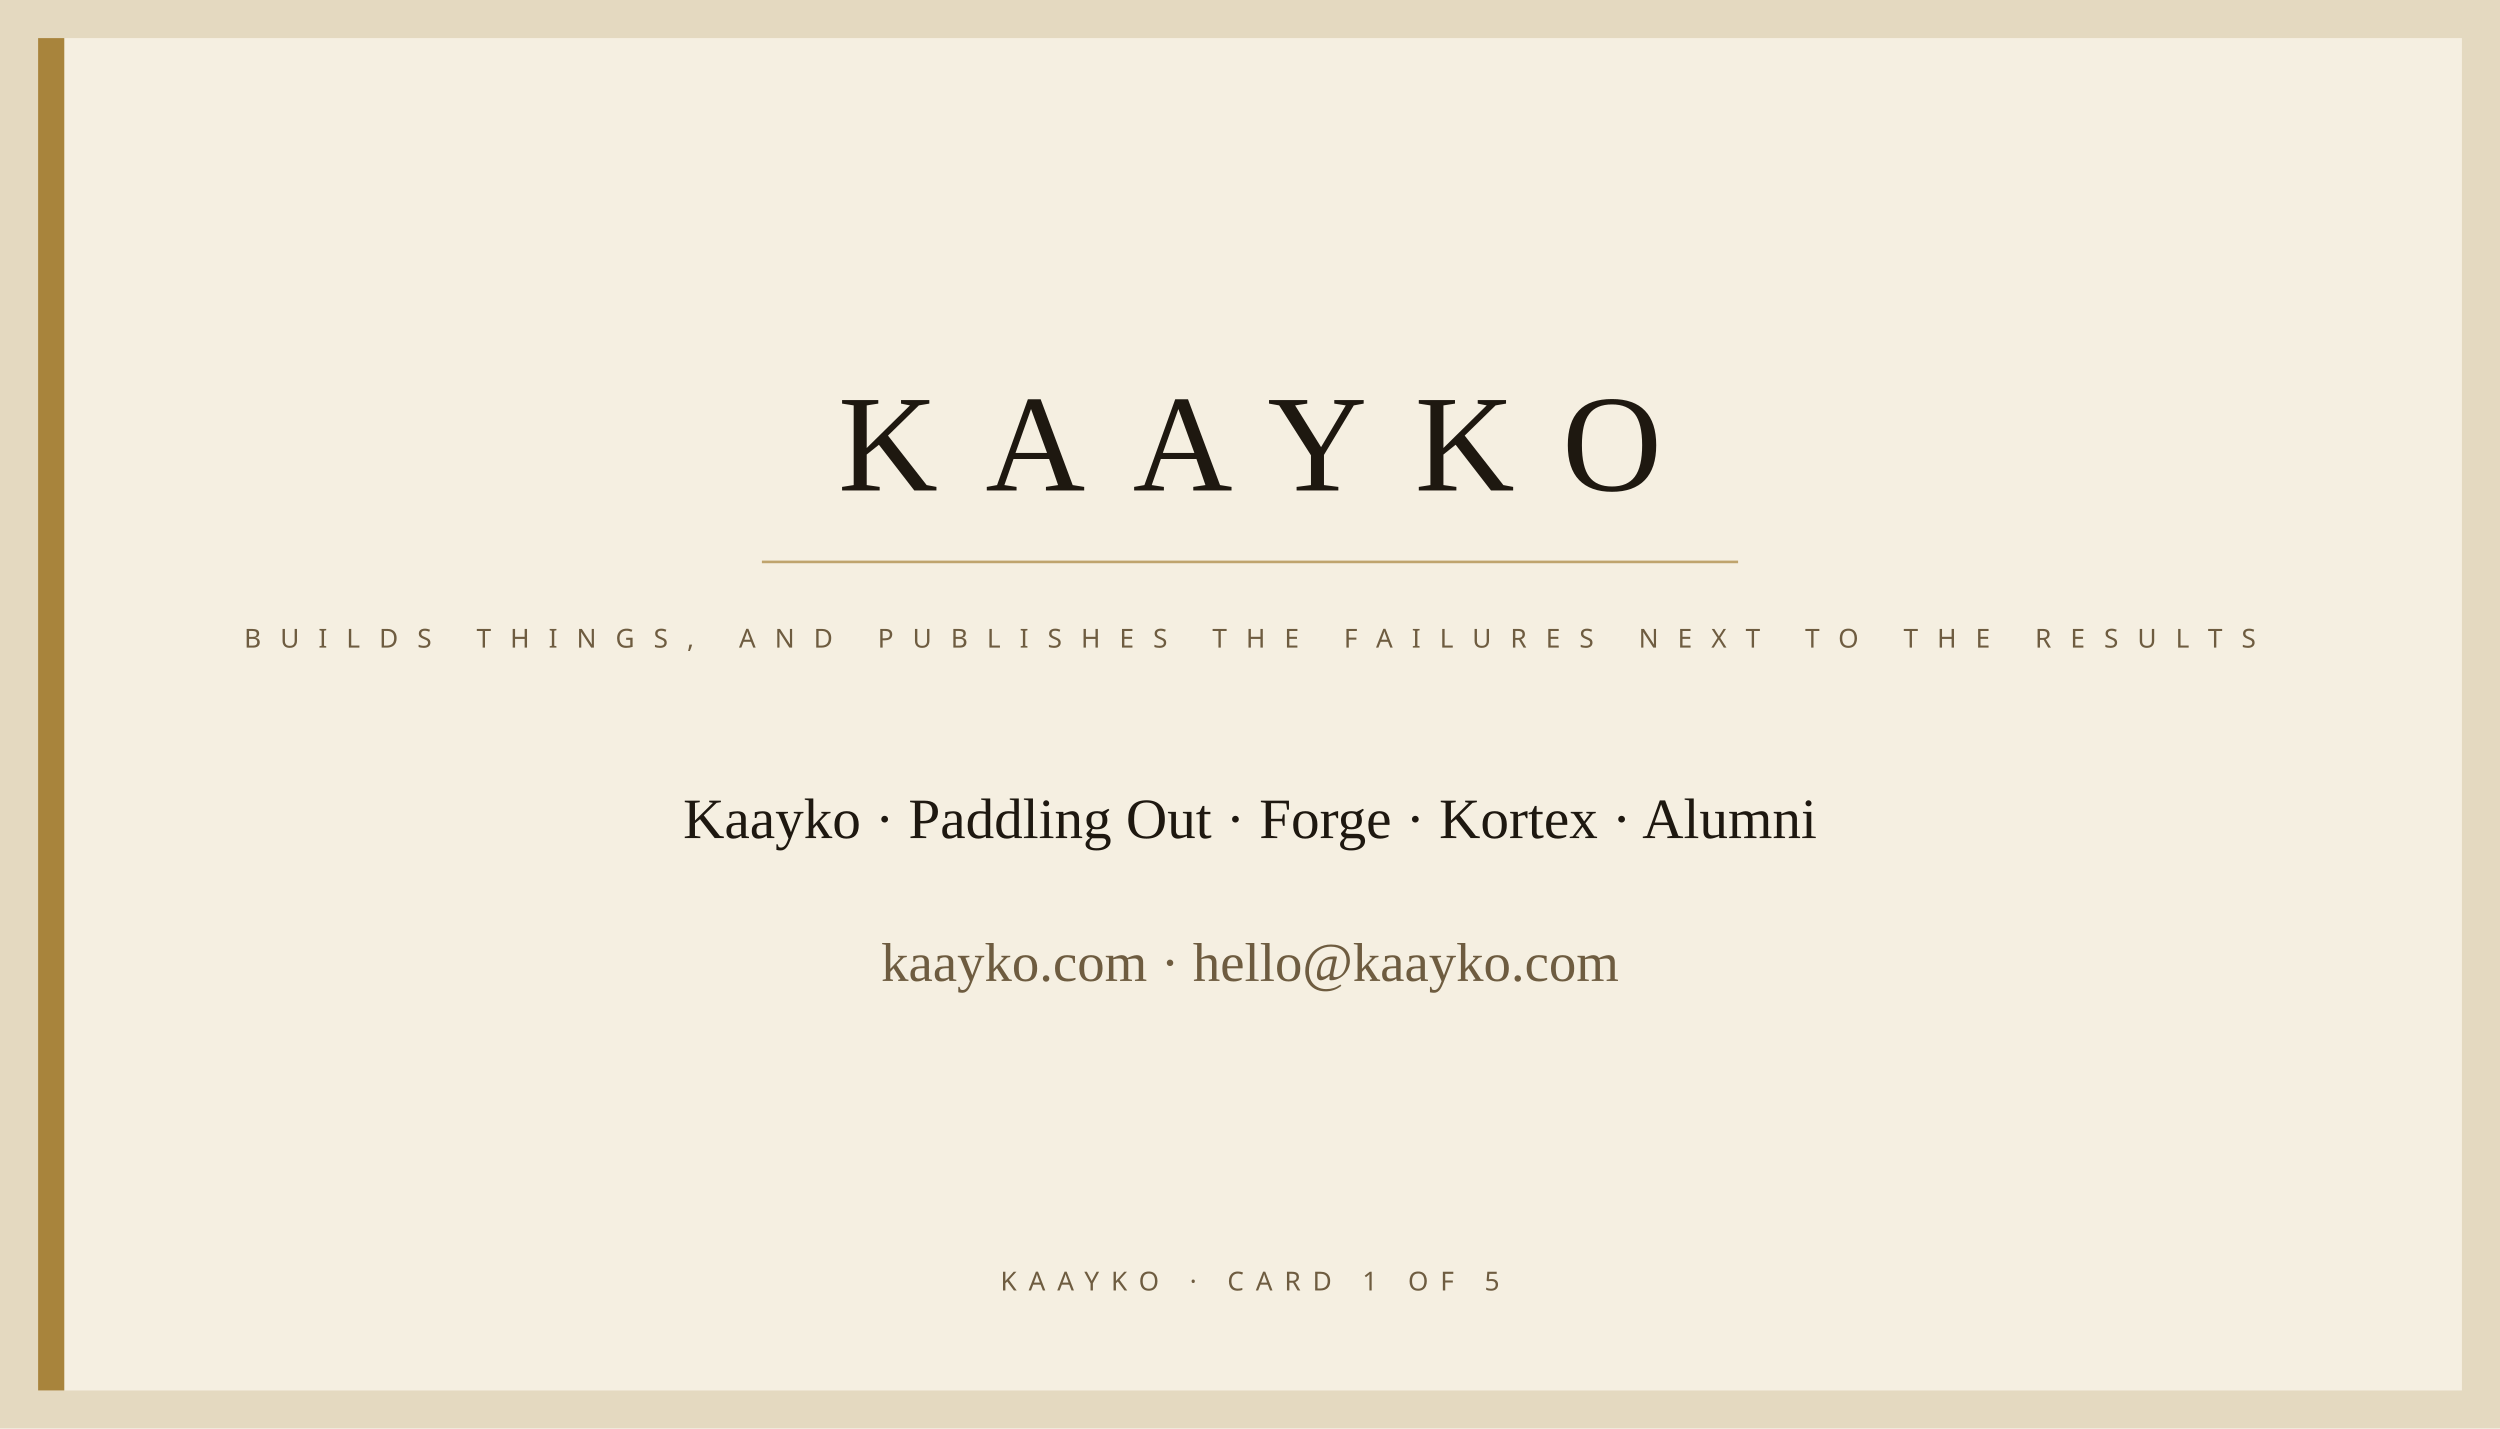
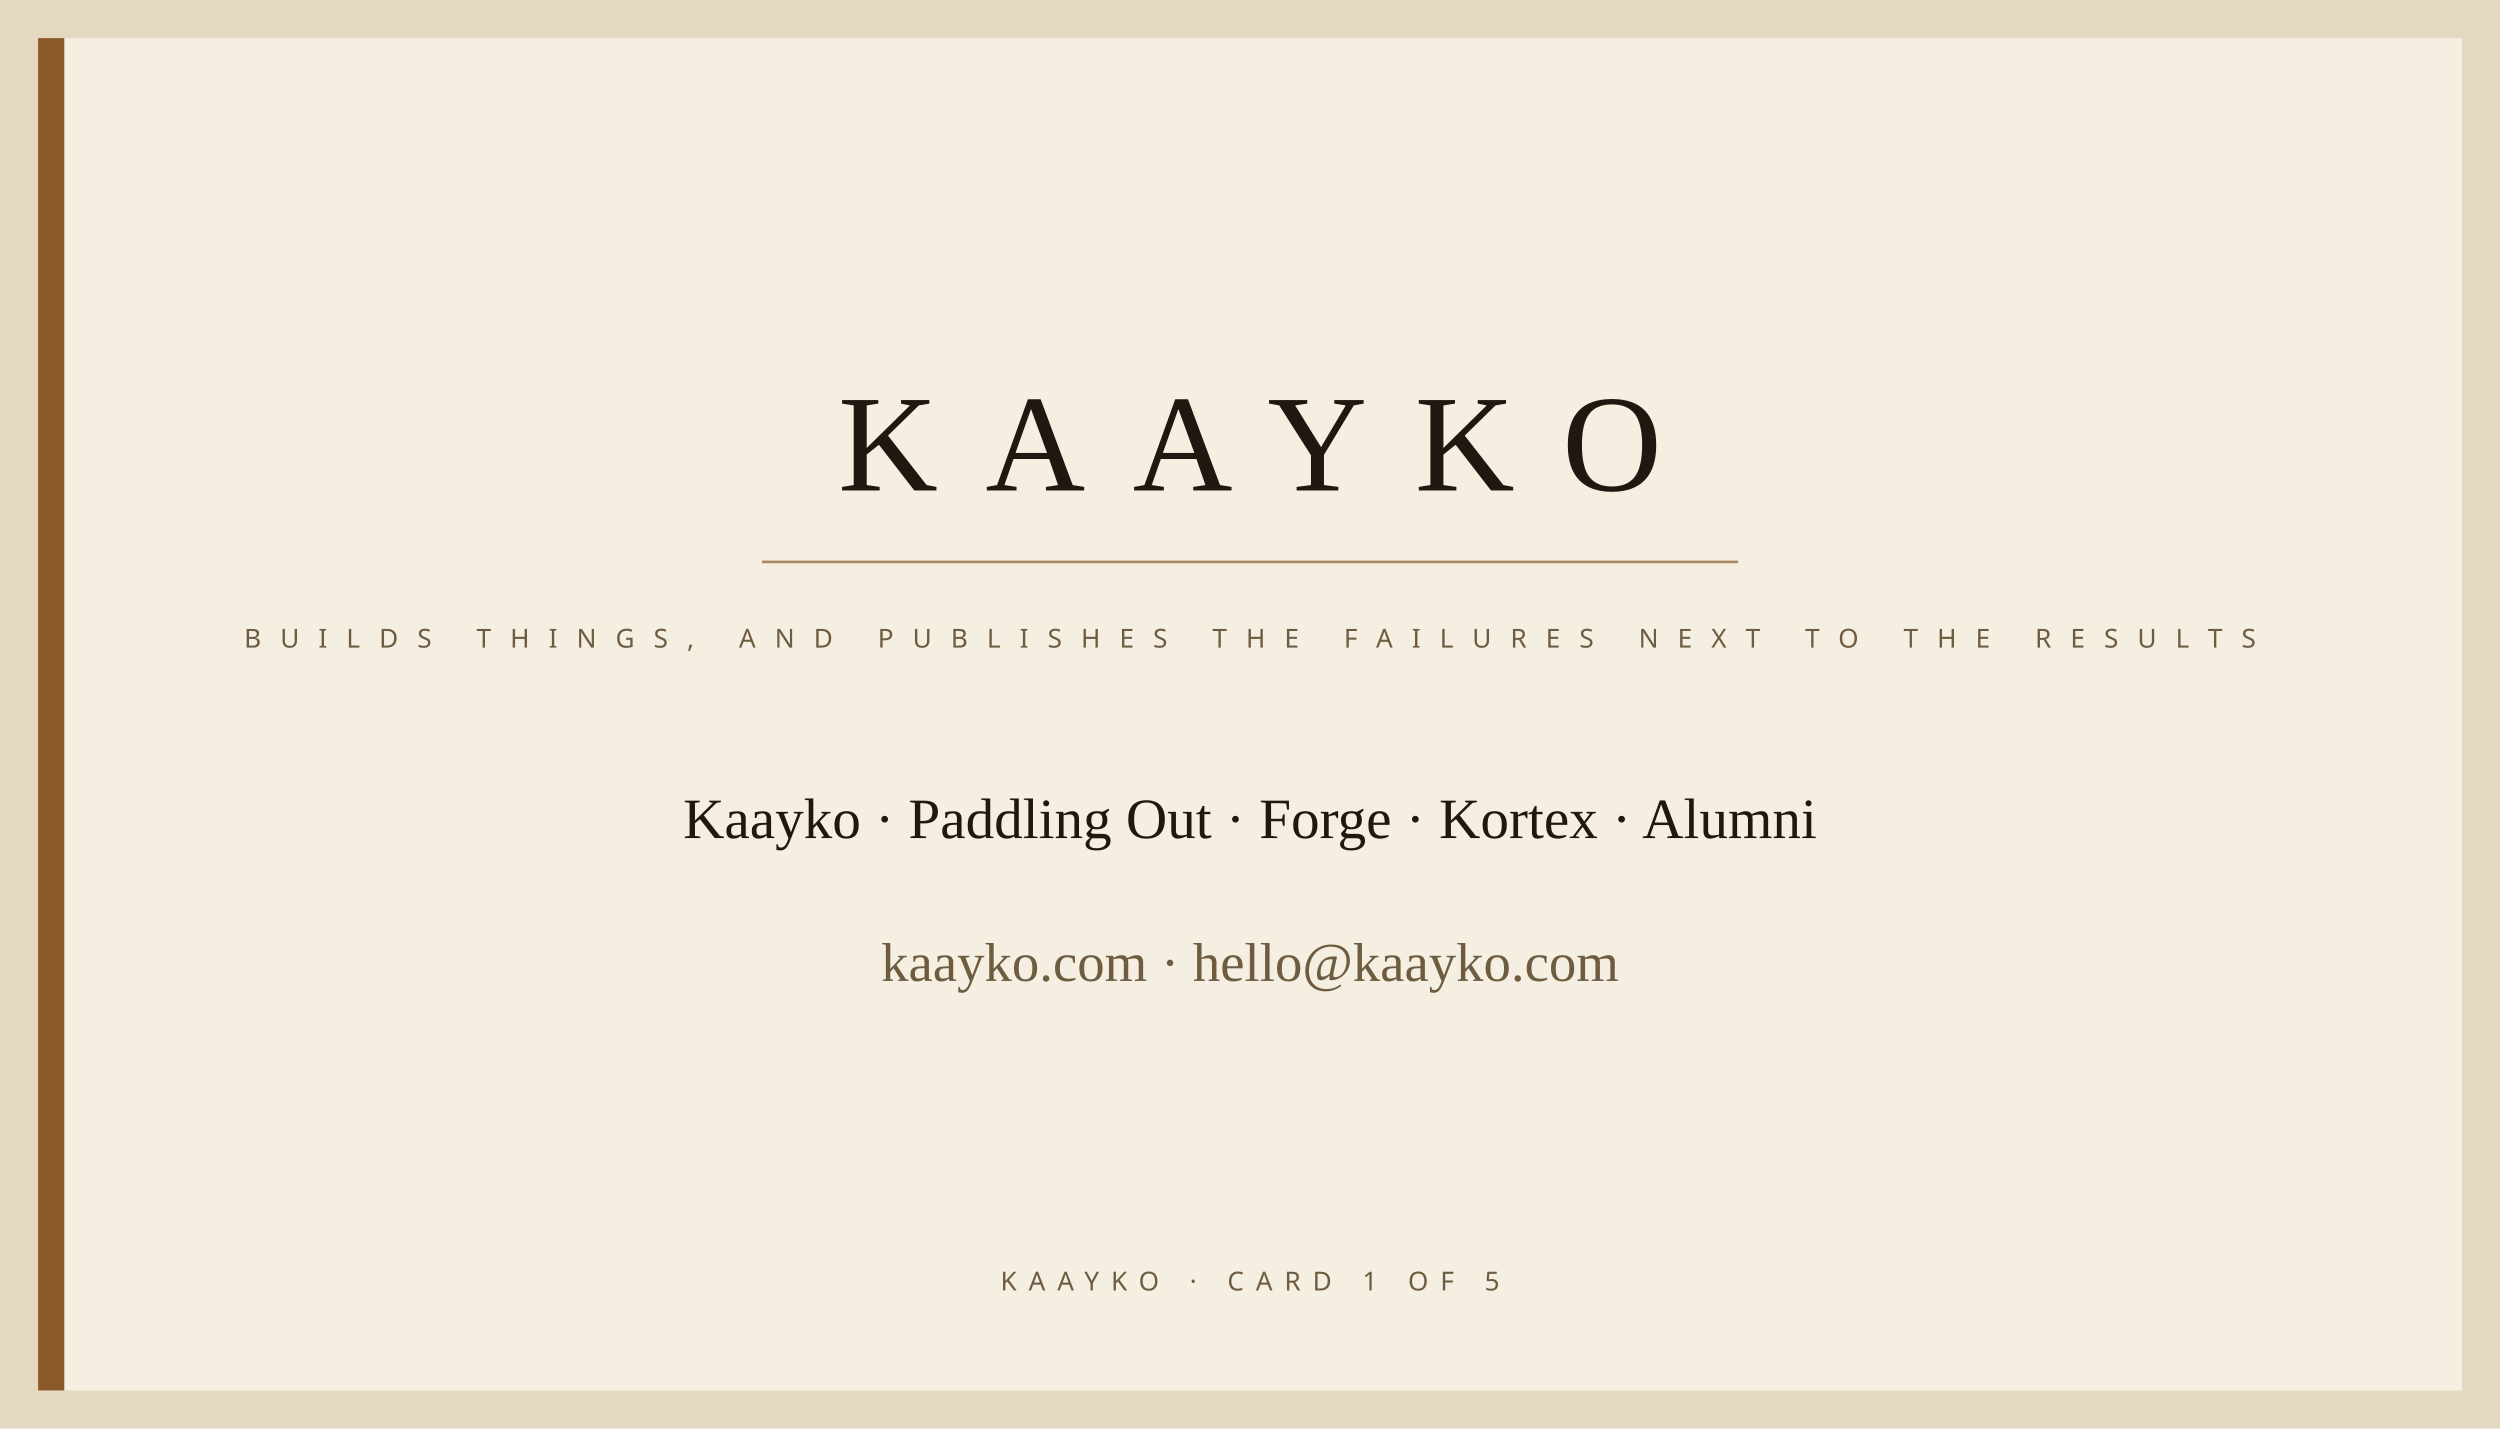
<svg xmlns="http://www.w3.org/2000/svg" width="3.5in" height="2in" viewBox="0 0 1050 600">
  <rect width="1050" height="600" fill="#E4D9C0" />
  <rect x="16" y="16" width="1018" height="568" fill="#F5EFE1" />
-   <rect x="16" y="16" width="11" height="568" fill="#A8843C" />
+   <rect x="16" y="16" width="11" height="568" fill="#8A5A2B" />
  <text x="525" y="206" text-anchor="middle" style="font:400 58px 'Cormorant Garamond','EB Garamond',Georgia,'Times New Roman',serif;fill:#1E1810;letter-spacing:20px">KAAYKO</text>
-   <path d="M320 236 H730" stroke="#A8843C" stroke-width="1.1" opacity=".7" />
+   <path d="M320 236 H730" stroke="#8A5A2B" stroke-width="1.1" opacity=".7" />
  <text x="525" y="272" text-anchor="middle" style="font:300 11px 'Josefin Sans',Futura,'Century Gothic',Avenir,sans-serif;fill:#6E5C40;letter-spacing:8px">BUILDS THINGS, AND PUBLISHES THE FAILURES NEXT TO THE RESULTS</text>
  <text x="525" y="352" text-anchor="middle" style="font:400 24px 'Cormorant Garamond','EB Garamond',Georgia,'Times New Roman',serif;fill:#1E1810">Kaayko · Paddling Out · Forge · Kortex · Alumni</text>
  <text x="525" y="412" text-anchor="middle" style="font:400 23px 'Cormorant Garamond','EB Garamond',Georgia,'Times New Roman',serif;fill:#6E5C40">kaayko.com · hello@kaayko.com</text>
  <text x="525" y="542" text-anchor="middle" style="font:300 11px 'Josefin Sans',Futura,'Century Gothic',Avenir,sans-serif;fill:#6E5C40;letter-spacing:5px">KAAYKO · CARD 1 OF 5</text>
</svg>
